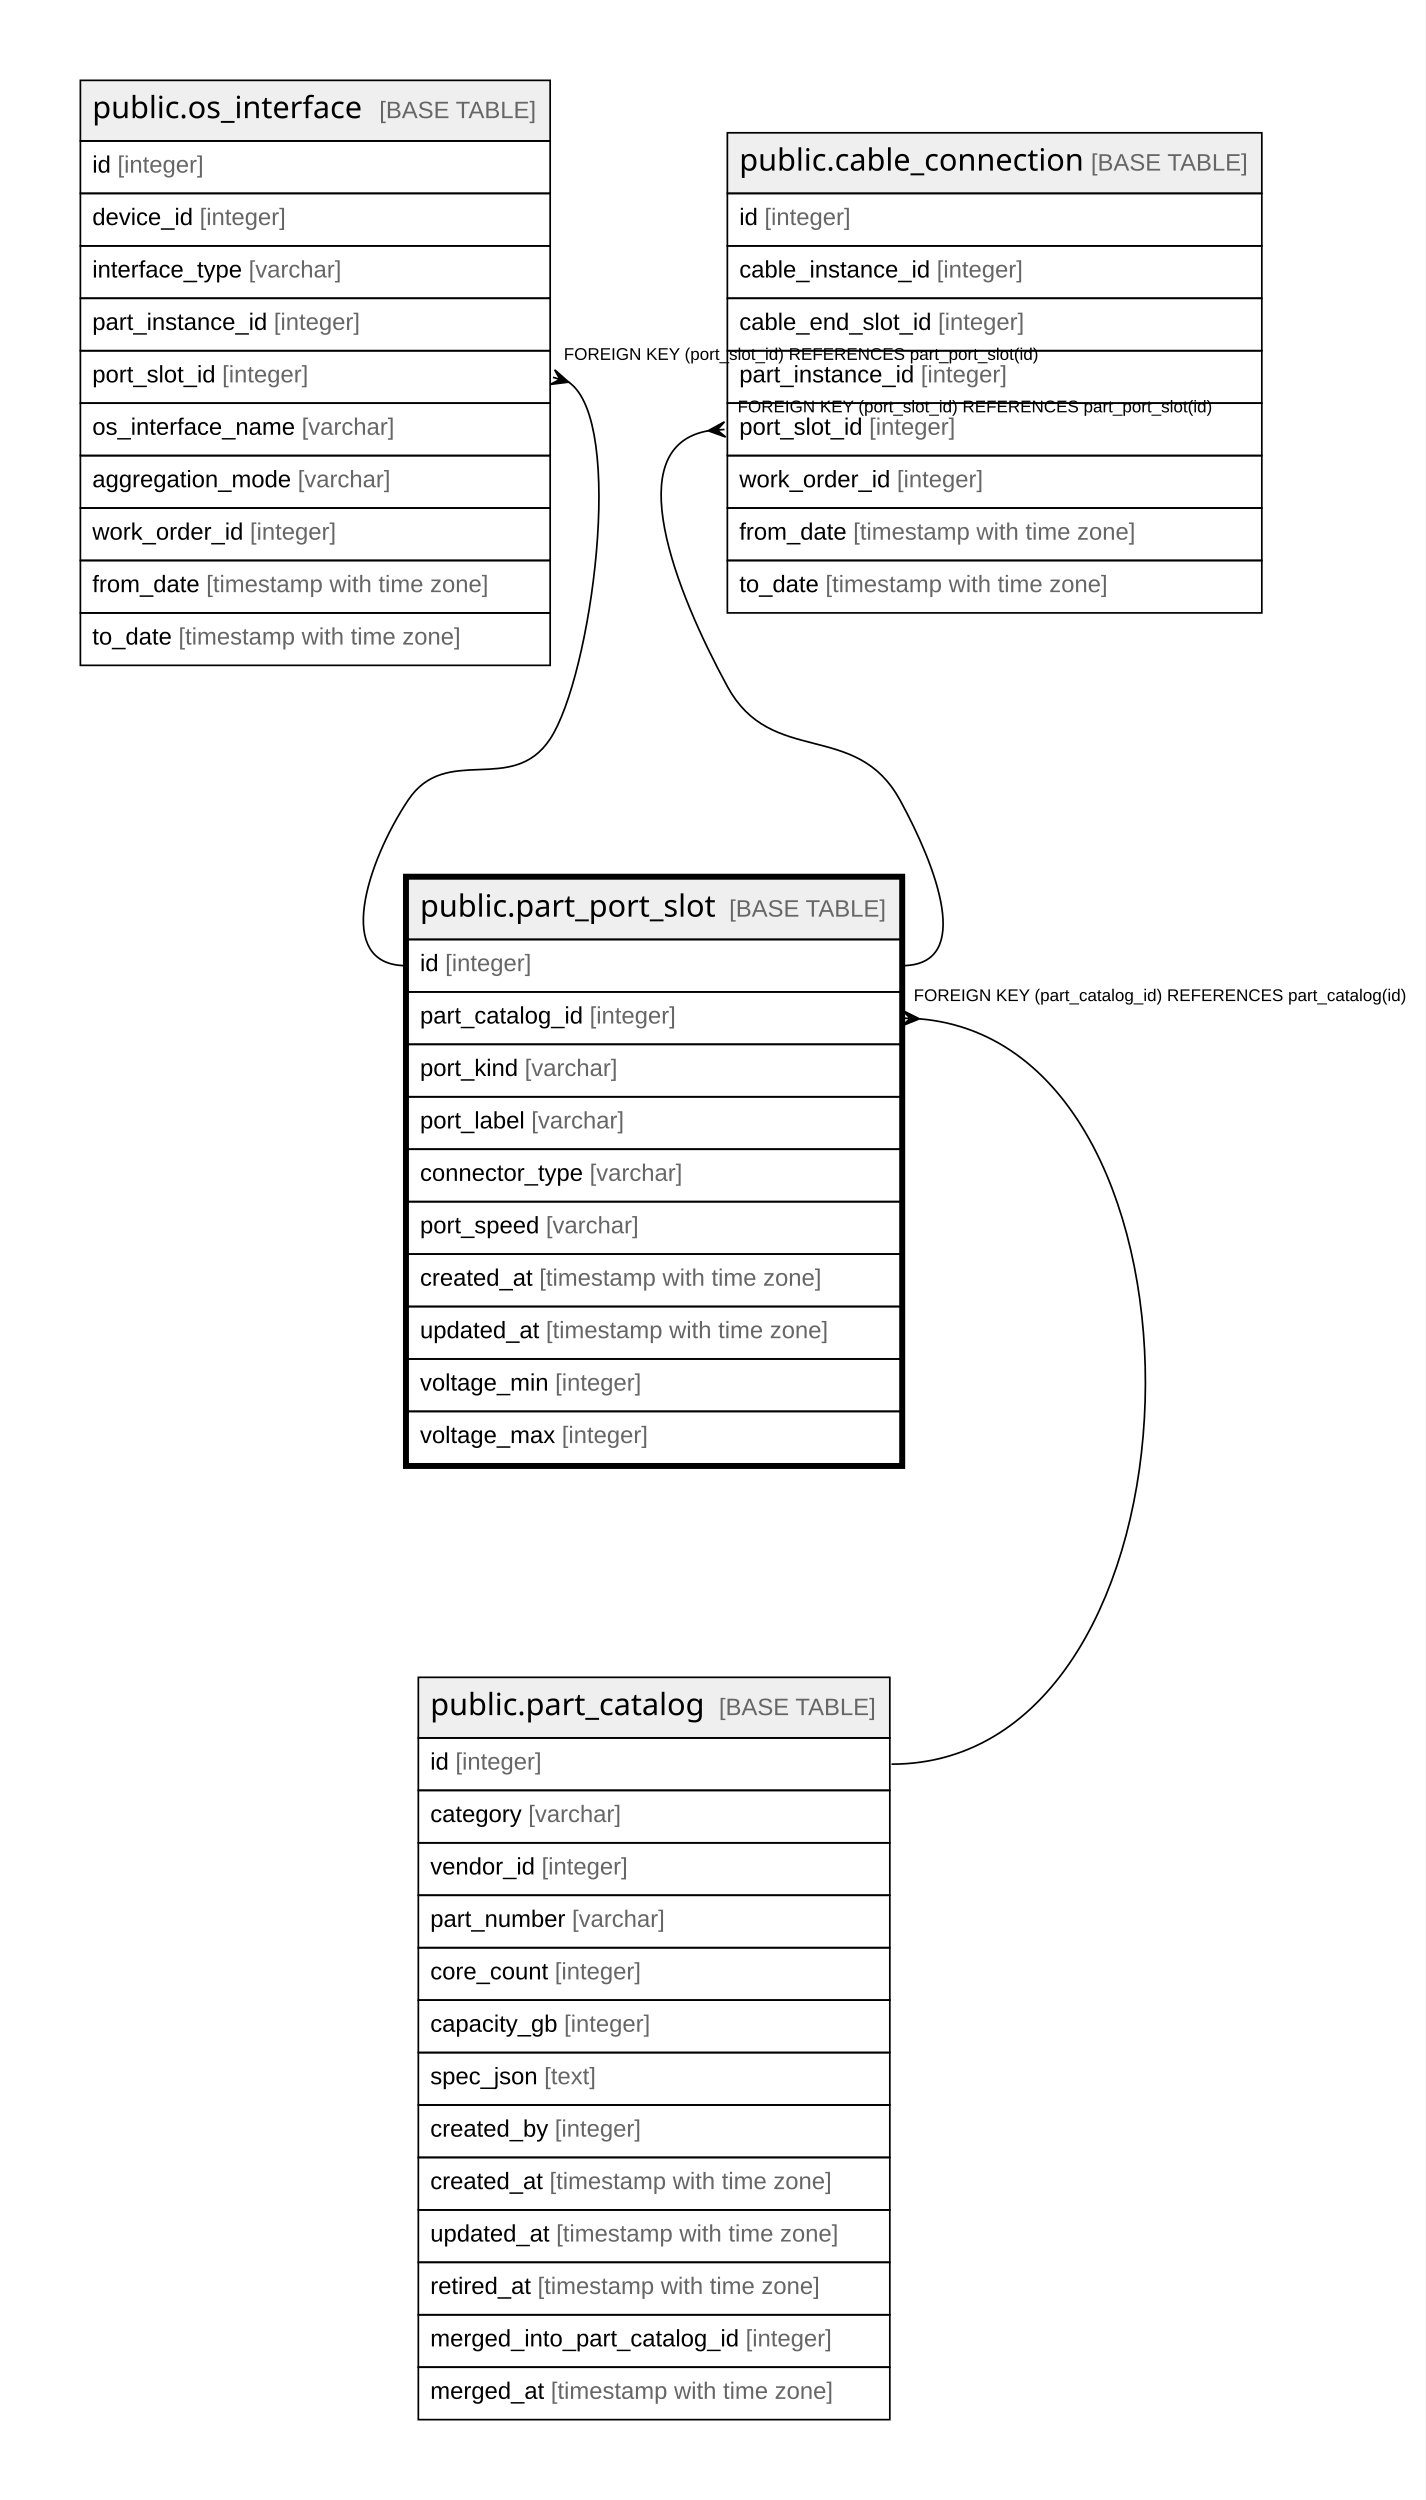
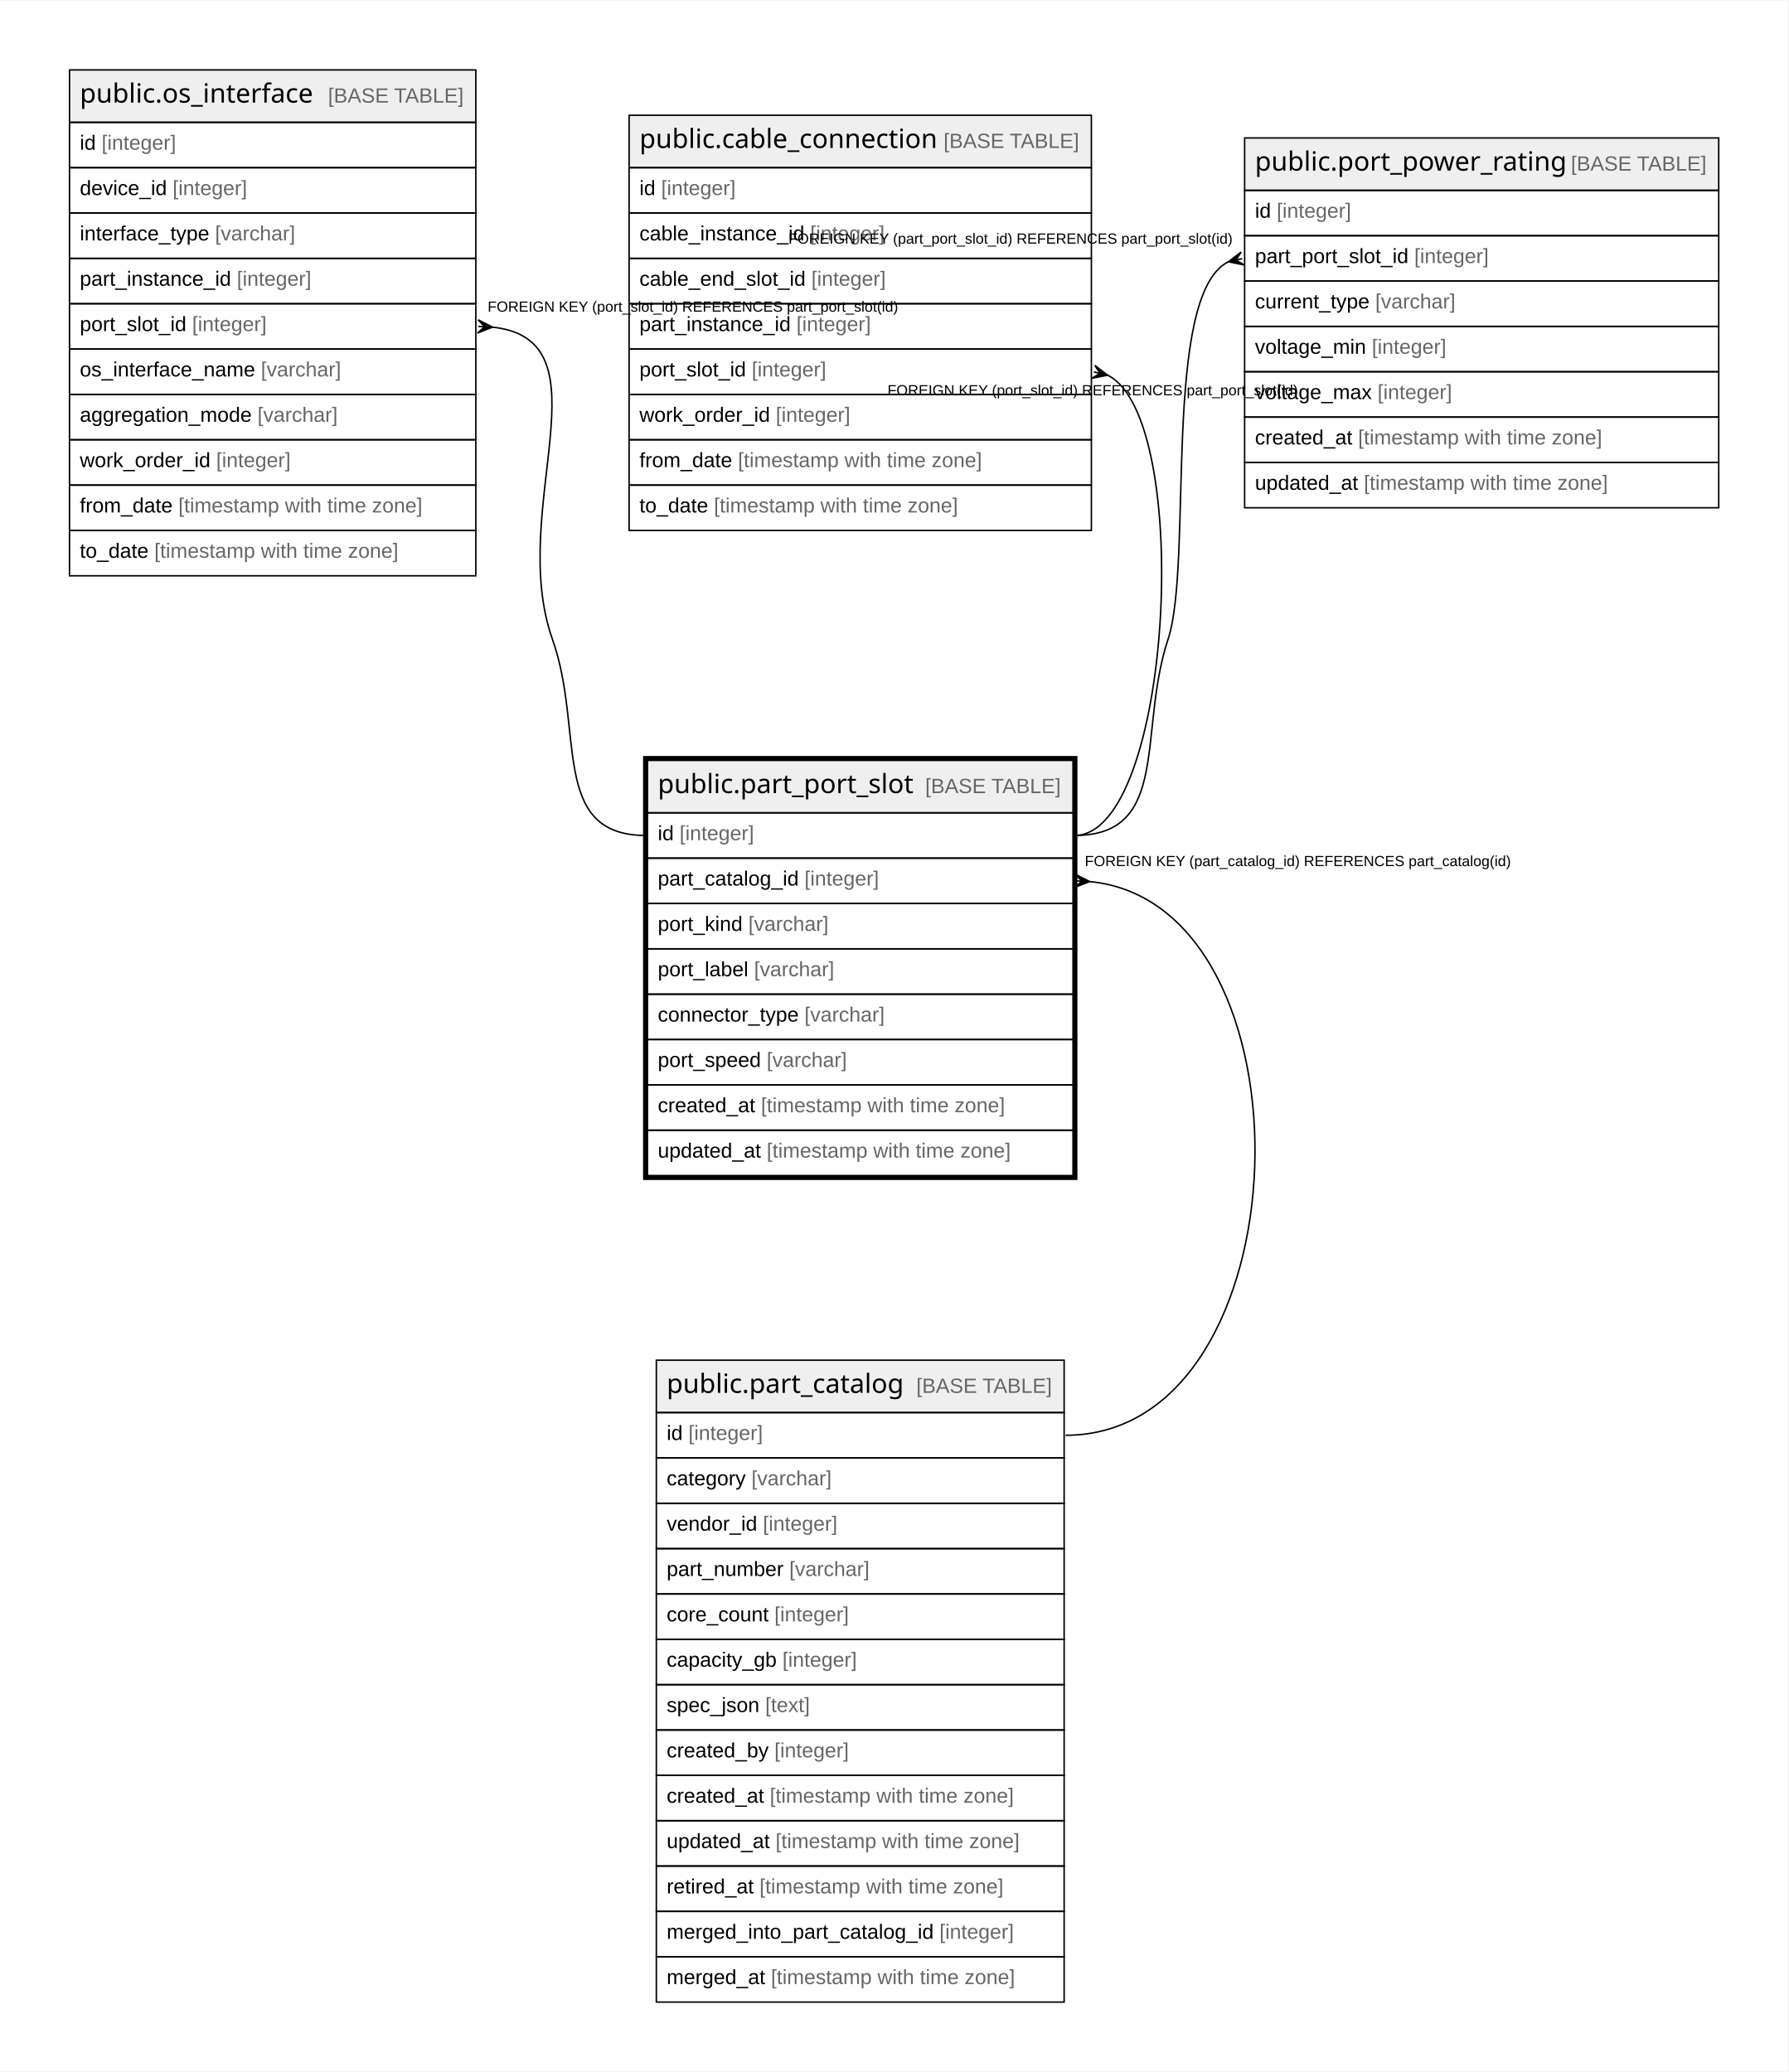
- <svg xmlns="http://www.w3.org/2000/svg" width="837pt" height="1468pt" viewBox="0.00 0.00 837.20 1468.40">
-   <g id="graph0" class="graph" transform="scale(1 1) rotate(0) translate(4 1464.4)">
-     <polygon fill="white" stroke="none" points="-4,4 -4,-1464.4 833.2,-1464.4 833.2,4 -4,4" />
+ <svg xmlns="http://www.w3.org/2000/svg" width="1214pt" height="1407pt" viewBox="0.00 0.00 1214.34 1406.80">
+   <g id="graph0" class="graph" transform="scale(1 1) rotate(0) translate(4 1402.8)">
+     <polygon fill="white" stroke="none" points="-4,4 -4,-1402.8 1210.34,-1402.8 1210.34,4 -4,4" />
    <g id="node1" class="node">
-       <polygon fill="#efefef" stroke="none" points="235.68,-912.6 235.68,-948.2 524.65,-948.2 524.65,-912.6 235.68,-912.6" />
-       <polygon fill="none" stroke="black" points="235.68,-912.6 235.68,-948.2 524.65,-948.2 524.65,-912.6 235.68,-912.6" />
-       <text text-anchor="start" x="242.68" y="-926" font-family="Arial Bold" font-size="18.00">public.part_port_slot</text>
-       <text text-anchor="start" x="393.16" y="-926" font-family="Arial" font-size="14.00">    </text>
-       <text text-anchor="start" x="424.28" y="-926" font-family="Arial" font-size="14.00" fill="#666666">[BASE TABLE]</text>
-       <polygon fill="none" stroke="black" points="235.68,-881.8 235.68,-912.6 524.65,-912.6 524.65,-881.8 235.68,-881.8" />
-       <text text-anchor="start" x="242.68" y="-894" font-family="Arial" font-size="14.00">id </text>
-       <text text-anchor="start" x="257.47" y="-894" font-family="Arial" font-size="14.00" fill="#666666">[integer]</text>
-       <polygon fill="none" stroke="black" points="235.68,-851 235.68,-881.8 524.65,-881.8 524.65,-851 235.68,-851" />
-       <text text-anchor="start" x="242.68" y="-863.2" font-family="Arial" font-size="14.00">part_catalog_id </text>
-       <text text-anchor="start" x="342.31" y="-863.2" font-family="Arial" font-size="14.00" fill="#666666">[integer]</text>
-       <polygon fill="none" stroke="black" points="235.68,-820.2 235.68,-851 524.65,-851 524.65,-820.2 235.68,-820.2" />
-       <text text-anchor="start" x="242.68" y="-832.4" font-family="Arial" font-size="14.00">port_kind </text>
-       <text text-anchor="start" x="304.17" y="-832.4" font-family="Arial" font-size="14.00" fill="#666666">[varchar]</text>
-       <polygon fill="none" stroke="black" points="235.68,-789.4 235.68,-820.2 524.65,-820.2 524.65,-789.4 235.68,-789.4" />
-       <text text-anchor="start" x="242.68" y="-801.6" font-family="Arial" font-size="14.00">port_label </text>
-       <text text-anchor="start" x="308.06" y="-801.6" font-family="Arial" font-size="14.00" fill="#666666">[varchar]</text>
-       <polygon fill="none" stroke="black" points="235.68,-758.6 235.68,-789.4 524.65,-789.4 524.65,-758.6 235.68,-758.6" />
-       <text text-anchor="start" x="242.68" y="-770.8" font-family="Arial" font-size="14.00">connector_type </text>
-       <text text-anchor="start" x="342.3" y="-770.8" font-family="Arial" font-size="14.00" fill="#666666">[varchar]</text>
-       <polygon fill="none" stroke="black" points="235.68,-727.8 235.68,-758.6 524.65,-758.6 524.65,-727.8 235.68,-727.8" />
-       <text text-anchor="start" x="242.68" y="-740" font-family="Arial" font-size="14.00">port_speed </text>
-       <text text-anchor="start" x="316.63" y="-740" font-family="Arial" font-size="14.00" fill="#666666">[varchar]</text>
-       <polygon fill="none" stroke="black" points="235.68,-697 235.68,-727.8 524.65,-727.8 524.65,-697 235.68,-697" />
-       <text text-anchor="start" x="242.68" y="-709.2" font-family="Arial" font-size="14.00">created_at </text>
-       <text text-anchor="start" x="312.73" y="-709.2" font-family="Arial" font-size="14.00" fill="#666666">[timestamp with time zone]</text>
-       <polygon fill="none" stroke="black" points="235.68,-666.2 235.68,-697 524.65,-697 524.65,-666.2 235.68,-666.2" />
-       <text text-anchor="start" x="242.68" y="-678.4" font-family="Arial" font-size="14.00">updated_at </text>
-       <text text-anchor="start" x="316.64" y="-678.4" font-family="Arial" font-size="14.00" fill="#666666">[timestamp with time zone]</text>
-       <polygon fill="none" stroke="black" points="235.68,-635.4 235.68,-666.2 524.65,-666.2 524.65,-635.4 235.68,-635.4" />
-       <text text-anchor="start" x="242.68" y="-647.6" font-family="Arial" font-size="14.00">voltage_min </text>
-       <text text-anchor="start" x="322.06" y="-647.6" font-family="Arial" font-size="14.00" fill="#666666">[integer]</text>
-       <polygon fill="none" stroke="black" points="235.68,-604.6 235.68,-635.4 524.65,-635.4 524.65,-604.6 235.68,-604.6" />
-       <text text-anchor="start" x="242.68" y="-616.8" font-family="Arial" font-size="14.00">voltage_max </text>
-       <text text-anchor="start" x="325.95" y="-616.8" font-family="Arial" font-size="14.00" fill="#666666">[integer]</text>
-       <polygon fill="none" stroke="black" stroke-width="3" points="234.18,-603.1 234.18,-949.7 526.15,-949.7 526.15,-603.1 234.18,-603.1" />
+       <polygon fill="#efefef" stroke="none" points="435.68,-851 435.68,-886.6 724.65,-886.6 724.65,-851 435.68,-851" />
+       <polygon fill="none" stroke="black" points="435.68,-851 435.68,-886.6 724.65,-886.6 724.65,-851 435.68,-851" />
+       <text text-anchor="start" x="442.68" y="-864.4" font-family="Arial Bold" font-size="18.00">public.part_port_slot</text>
+       <text text-anchor="start" x="593.16" y="-864.4" font-family="Arial" font-size="14.00">    </text>
+       <text text-anchor="start" x="624.28" y="-864.4" font-family="Arial" font-size="14.00" fill="#666666">[BASE TABLE]</text>
+       <polygon fill="none" stroke="black" points="435.68,-820.2 435.68,-851 724.65,-851 724.65,-820.2 435.68,-820.2" />
+       <text text-anchor="start" x="442.68" y="-832.4" font-family="Arial" font-size="14.00">id </text>
+       <text text-anchor="start" x="457.47" y="-832.4" font-family="Arial" font-size="14.00" fill="#666666">[integer]</text>
+       <polygon fill="none" stroke="black" points="435.68,-789.4 435.68,-820.2 724.65,-820.2 724.65,-789.4 435.68,-789.4" />
+       <text text-anchor="start" x="442.68" y="-801.6" font-family="Arial" font-size="14.00">part_catalog_id </text>
+       <text text-anchor="start" x="542.31" y="-801.6" font-family="Arial" font-size="14.00" fill="#666666">[integer]</text>
+       <polygon fill="none" stroke="black" points="435.68,-758.6 435.68,-789.4 724.65,-789.4 724.65,-758.6 435.68,-758.6" />
+       <text text-anchor="start" x="442.68" y="-770.8" font-family="Arial" font-size="14.00">port_kind </text>
+       <text text-anchor="start" x="504.17" y="-770.8" font-family="Arial" font-size="14.00" fill="#666666">[varchar]</text>
+       <polygon fill="none" stroke="black" points="435.68,-727.8 435.68,-758.6 724.65,-758.6 724.65,-727.8 435.68,-727.8" />
+       <text text-anchor="start" x="442.68" y="-740" font-family="Arial" font-size="14.00">port_label </text>
+       <text text-anchor="start" x="508.06" y="-740" font-family="Arial" font-size="14.00" fill="#666666">[varchar]</text>
+       <polygon fill="none" stroke="black" points="435.68,-697 435.68,-727.8 724.65,-727.8 724.65,-697 435.68,-697" />
+       <text text-anchor="start" x="442.68" y="-709.2" font-family="Arial" font-size="14.00">connector_type </text>
+       <text text-anchor="start" x="542.3" y="-709.2" font-family="Arial" font-size="14.00" fill="#666666">[varchar]</text>
+       <polygon fill="none" stroke="black" points="435.68,-666.2 435.68,-697 724.65,-697 724.65,-666.2 435.68,-666.2" />
+       <text text-anchor="start" x="442.68" y="-678.4" font-family="Arial" font-size="14.00">port_speed </text>
+       <text text-anchor="start" x="516.63" y="-678.4" font-family="Arial" font-size="14.00" fill="#666666">[varchar]</text>
+       <polygon fill="none" stroke="black" points="435.68,-635.4 435.68,-666.2 724.65,-666.2 724.65,-635.4 435.68,-635.4" />
+       <text text-anchor="start" x="442.68" y="-647.6" font-family="Arial" font-size="14.00">created_at </text>
+       <text text-anchor="start" x="512.73" y="-647.6" font-family="Arial" font-size="14.00" fill="#666666">[timestamp with time zone]</text>
+       <polygon fill="none" stroke="black" points="435.68,-604.6 435.68,-635.4 724.65,-635.4 724.65,-604.6 435.68,-604.6" />
+       <text text-anchor="start" x="442.68" y="-616.8" font-family="Arial" font-size="14.00">updated_at </text>
+       <text text-anchor="start" x="516.64" y="-616.8" font-family="Arial" font-size="14.00" fill="#666666">[timestamp with time zone]</text>
+       <polygon fill="none" stroke="black" stroke-width="3" points="434.18,-603.1 434.18,-888.1 726.15,-888.1 726.15,-603.1 434.18,-603.1" />
+     </g>
+     <g id="node5" class="node">
+       <polygon fill="#efefef" stroke="none" points="441.7,-443.6 441.7,-479.2 718.63,-479.2 718.63,-443.6 441.7,-443.6" />
+       <polygon fill="none" stroke="black" points="441.7,-443.6 441.7,-479.2 718.63,-479.2 718.63,-443.6 441.7,-443.6" />
+       <text text-anchor="start" x="448.7" y="-457" font-family="Arial Bold" font-size="18.00">public.part_catalog</text>
+       <text text-anchor="start" x="587.14" y="-457" font-family="Arial" font-size="14.00">    </text>
+       <text text-anchor="start" x="618.26" y="-457" font-family="Arial" font-size="14.00" fill="#666666">[BASE TABLE]</text>
+       <polygon fill="none" stroke="black" points="441.7,-412.8 441.7,-443.6 718.63,-443.6 718.63,-412.8 441.7,-412.8" />
+       <text text-anchor="start" x="448.7" y="-425" font-family="Arial" font-size="14.00">id </text>
+       <text text-anchor="start" x="463.49" y="-425" font-family="Arial" font-size="14.00" fill="#666666">[integer]</text>
+       <polygon fill="none" stroke="black" points="441.7,-382 441.7,-412.8 718.63,-412.8 718.63,-382 441.7,-382" />
+       <text text-anchor="start" x="448.7" y="-394.2" font-family="Arial" font-size="14.00">category </text>
+       <text text-anchor="start" x="506.28" y="-394.2" font-family="Arial" font-size="14.00" fill="#666666">[varchar]</text>
+       <polygon fill="none" stroke="black" points="441.7,-351.2 441.7,-382 718.63,-382 718.63,-351.2 441.7,-351.2" />
+       <text text-anchor="start" x="448.7" y="-363.4" font-family="Arial" font-size="14.00">vendor_id </text>
+       <text text-anchor="start" x="514.08" y="-363.4" font-family="Arial" font-size="14.00" fill="#666666">[integer]</text>
+       <polygon fill="none" stroke="black" points="441.7,-320.4 441.7,-351.2 718.63,-351.2 718.63,-320.4 441.7,-320.4" />
+       <text text-anchor="start" x="448.7" y="-332.6" font-family="Arial" font-size="14.00">part_number </text>
+       <text text-anchor="start" x="531.97" y="-332.6" font-family="Arial" font-size="14.00" fill="#666666">[varchar]</text>
+       <polygon fill="none" stroke="black" points="441.7,-289.6 441.7,-320.4 718.63,-320.4 718.63,-289.6 441.7,-289.6" />
+       <text text-anchor="start" x="448.7" y="-301.8" font-family="Arial" font-size="14.00">core_count </text>
+       <text text-anchor="start" x="521.86" y="-301.8" font-family="Arial" font-size="14.00" fill="#666666">[integer]</text>
+       <polygon fill="none" stroke="black" points="441.7,-258.8 441.7,-289.6 718.63,-289.6 718.63,-258.8 441.7,-258.8" />
+       <text text-anchor="start" x="448.7" y="-271" font-family="Arial" font-size="14.00">capacity_gb </text>
+       <text text-anchor="start" x="527.31" y="-271" font-family="Arial" font-size="14.00" fill="#666666">[integer]</text>
+       <polygon fill="none" stroke="black" points="441.7,-228 441.7,-258.8 718.63,-258.8 718.63,-228 441.7,-228" />
+       <text text-anchor="start" x="448.7" y="-240.2" font-family="Arial" font-size="14.00">spec_json </text>
+       <text text-anchor="start" x="515.63" y="-240.2" font-family="Arial" font-size="14.00" fill="#666666">[text]</text>
+       <polygon fill="none" stroke="black" points="441.7,-197.2 441.7,-228 718.63,-228 718.63,-197.2 441.7,-197.2" />
+       <text text-anchor="start" x="448.7" y="-209.4" font-family="Arial" font-size="14.00">created_by </text>
+       <text text-anchor="start" x="521.86" y="-209.4" font-family="Arial" font-size="14.00" fill="#666666">[integer]</text>
+       <polygon fill="none" stroke="black" points="441.7,-166.4 441.7,-197.2 718.63,-197.2 718.63,-166.4 441.7,-166.4" />
+       <text text-anchor="start" x="448.7" y="-178.6" font-family="Arial" font-size="14.00">created_at </text>
+       <text text-anchor="start" x="518.75" y="-178.6" font-family="Arial" font-size="14.00" fill="#666666">[timestamp with time zone]</text>
+       <polygon fill="none" stroke="black" points="441.7,-135.6 441.7,-166.4 718.63,-166.4 718.63,-135.6 441.7,-135.6" />
+       <text text-anchor="start" x="448.7" y="-147.8" font-family="Arial" font-size="14.00">updated_at </text>
+       <text text-anchor="start" x="522.66" y="-147.8" font-family="Arial" font-size="14.00" fill="#666666">[timestamp with time zone]</text>
+       <polygon fill="none" stroke="black" points="441.7,-104.8 441.7,-135.6 718.63,-135.6 718.63,-104.8 441.7,-104.8" />
+       <text text-anchor="start" x="448.7" y="-117" font-family="Arial" font-size="14.00">retired_at </text>
+       <text text-anchor="start" x="511.73" y="-117" font-family="Arial" font-size="14.00" fill="#666666">[timestamp with time zone]</text>
+       <polygon fill="none" stroke="black" points="441.7,-74 441.7,-104.8 718.63,-104.8 718.63,-74 441.7,-74" />
+       <text text-anchor="start" x="448.7" y="-86.2" font-family="Arial" font-size="14.00">merged_into_part_catalog_id </text>
+       <text text-anchor="start" x="633.94" y="-86.2" font-family="Arial" font-size="14.00" fill="#666666">[integer]</text>
+       <polygon fill="none" stroke="black" points="441.7,-43.2 441.7,-74 718.63,-74 718.63,-43.2 441.7,-43.2" />
+       <text text-anchor="start" x="448.7" y="-55.4" font-family="Arial" font-size="14.00">merged_at </text>
+       <text text-anchor="start" x="519.52" y="-55.4" font-family="Arial" font-size="14.00" fill="#666666">[timestamp with time zone]</text>
+     </g>
+     <g id="edge4" class="edge">
+       <path fill="none" stroke="black" d="M735.73,-804.33C892.73,-789.51 883.6,-428.2 719.63,-428.2" />
+       <polygon fill="black" stroke="black" points="735.97,-804.32 725.77,-800.29 730.64,-804.57 726.32,-804.77 726.32,-804.77 726.32,-804.77 730.64,-804.57 726.19,-809.28 735.97,-804.32" />
+       <text text-anchor="start" x="732.65" y="-814.8" font-family="Arial" font-size="10.00">FOREIGN KEY (part_catalog_id) REFERENCES part_catalog(id)</text>
+     </g>
+     <g id="node2" class="node">
+       <polygon fill="#efefef" stroke="none" points="43.2,-1320 43.2,-1355.6 319.13,-1355.6 319.13,-1320 43.2,-1320" />
+       <polygon fill="none" stroke="black" points="43.2,-1320 43.2,-1355.6 319.13,-1355.6 319.13,-1320 43.2,-1320" />
+       <text text-anchor="start" x="50.2" y="-1333.4" font-family="Arial Bold" font-size="18.00">public.os_interface</text>
+       <text text-anchor="start" x="187.64" y="-1333.4" font-family="Arial" font-size="14.00">    </text>
+       <text text-anchor="start" x="218.76" y="-1333.4" font-family="Arial" font-size="14.00" fill="#666666">[BASE TABLE]</text>
+       <polygon fill="none" stroke="black" points="43.2,-1289.2 43.2,-1320 319.13,-1320 319.13,-1289.2 43.2,-1289.2" />
+       <text text-anchor="start" x="50.2" y="-1301.4" font-family="Arial" font-size="14.00">id </text>
+       <text text-anchor="start" x="64.99" y="-1301.4" font-family="Arial" font-size="14.00" fill="#666666">[integer]</text>
+       <polygon fill="none" stroke="black" points="43.2,-1258.4 43.2,-1289.2 319.13,-1289.2 319.13,-1258.4 43.2,-1258.4" />
+       <text text-anchor="start" x="50.2" y="-1270.6" font-family="Arial" font-size="14.00">device_id </text>
+       <text text-anchor="start" x="113.24" y="-1270.6" font-family="Arial" font-size="14.00" fill="#666666">[integer]</text>
+       <polygon fill="none" stroke="black" points="43.2,-1227.6 43.2,-1258.4 319.13,-1258.4 319.13,-1227.6 43.2,-1227.6" />
+       <text text-anchor="start" x="50.2" y="-1239.8" font-family="Arial" font-size="14.00">interface_type </text>
+       <text text-anchor="start" x="142.03" y="-1239.8" font-family="Arial" font-size="14.00" fill="#666666">[varchar]</text>
+       <polygon fill="none" stroke="black" points="43.2,-1196.8 43.2,-1227.6 319.13,-1227.6 319.13,-1196.8 43.2,-1196.8" />
+       <text text-anchor="start" x="50.2" y="-1209" font-family="Arial" font-size="14.00">part_instance_id </text>
+       <text text-anchor="start" x="156.83" y="-1209" font-family="Arial" font-size="14.00" fill="#666666">[integer]</text>
+       <polygon fill="none" stroke="black" points="43.2,-1166 43.2,-1196.8 319.13,-1196.8 319.13,-1166 43.2,-1166" />
+       <text text-anchor="start" x="50.2" y="-1178.2" font-family="Arial" font-size="14.00">port_slot_id </text>
+       <text text-anchor="start" x="126.47" y="-1178.2" font-family="Arial" font-size="14.00" fill="#666666">[integer]</text>
+       <polygon fill="none" stroke="black" points="43.2,-1135.2 43.2,-1166 319.13,-1166 319.13,-1135.2 43.2,-1135.2" />
+       <text text-anchor="start" x="50.2" y="-1147.4" font-family="Arial" font-size="14.00">os_interface_name </text>
+       <text text-anchor="start" x="173.16" y="-1147.4" font-family="Arial" font-size="14.00" fill="#666666">[varchar]</text>
+       <polygon fill="none" stroke="black" points="43.2,-1104.4 43.2,-1135.2 319.13,-1135.2 319.13,-1104.4 43.2,-1104.4" />
+       <text text-anchor="start" x="50.2" y="-1116.6" font-family="Arial" font-size="14.00">aggregation_mode </text>
+       <text text-anchor="start" x="170.85" y="-1116.6" font-family="Arial" font-size="14.00" fill="#666666">[varchar]</text>
+       <polygon fill="none" stroke="black" points="43.2,-1073.6 43.2,-1104.4 319.13,-1104.4 319.13,-1073.6 43.2,-1073.6" />
+       <text text-anchor="start" x="50.2" y="-1085.8" font-family="Arial" font-size="14.00">work_order_id </text>
+       <text text-anchor="start" x="142.8" y="-1085.8" font-family="Arial" font-size="14.00" fill="#666666">[integer]</text>
+       <polygon fill="none" stroke="black" points="43.2,-1042.8 43.2,-1073.6 319.13,-1073.6 319.13,-1042.8 43.2,-1042.8" />
+       <text text-anchor="start" x="50.2" y="-1055" font-family="Arial" font-size="14.00">from_date </text>
+       <text text-anchor="start" x="117.12" y="-1055" font-family="Arial" font-size="14.00" fill="#666666">[timestamp with time zone]</text>
+       <polygon fill="none" stroke="black" points="43.2,-1012 43.2,-1042.8 319.13,-1042.8 319.13,-1012 43.2,-1012" />
+       <text text-anchor="start" x="50.2" y="-1024.2" font-family="Arial" font-size="14.00">to_date </text>
+       <text text-anchor="start" x="100.8" y="-1024.2" font-family="Arial" font-size="14.00" fill="#666666">[timestamp with time zone]</text>
+     </g>
+     <g id="edge1" class="edge">
+       <path fill="none" stroke="black" d="M330.24,-1180.91C411.63,-1172.46 339.94,-1057 371.17,-968.8 393.06,-906.97 369.1,-835.6 434.68,-835.6" />
+       <polygon fill="black" stroke="black" points="330.45,-1180.9 320.25,-1176.89 325.13,-1181.16 320.8,-1181.37 320.8,-1181.37 320.8,-1181.37 325.13,-1181.16 320.69,-1185.88 330.45,-1180.9" />
+       <text text-anchor="start" x="327.13" y="-1191.4" font-family="Arial" font-size="10.00">FOREIGN KEY (port_slot_id) REFERENCES part_port_slot(id)</text>
+     </g>
+     <g id="node3" class="node">
+       <polygon fill="#efefef" stroke="none" points="423.21,-1289.2 423.21,-1324.8 737.13,-1324.8 737.13,-1289.2 423.21,-1289.2" />
+       <polygon fill="none" stroke="black" points="423.21,-1289.2 423.21,-1324.8 737.13,-1324.8 737.13,-1289.2 423.21,-1289.2" />
+       <text text-anchor="start" x="430.21" y="-1302.6" font-family="Arial Bold" font-size="18.00">public.cable_connection</text>
+       <text text-anchor="start" x="605.64" y="-1302.6" font-family="Arial" font-size="14.00">    </text>
+       <text text-anchor="start" x="636.75" y="-1302.6" font-family="Arial" font-size="14.00" fill="#666666">[BASE TABLE]</text>
+       <polygon fill="none" stroke="black" points="423.21,-1258.4 423.21,-1289.2 737.13,-1289.2 737.13,-1258.4 423.21,-1258.4" />
+       <text text-anchor="start" x="430.21" y="-1270.6" font-family="Arial" font-size="14.00">id </text>
+       <text text-anchor="start" x="444.99" y="-1270.6" font-family="Arial" font-size="14.00" fill="#666666">[integer]</text>
+       <polygon fill="none" stroke="black" points="423.21,-1227.6 423.21,-1258.4 737.13,-1258.4 737.13,-1227.6 423.21,-1227.6" />
+       <text text-anchor="start" x="430.21" y="-1239.8" font-family="Arial" font-size="14.00">cable_instance_id </text>
+       <text text-anchor="start" x="546.18" y="-1239.8" font-family="Arial" font-size="14.00" fill="#666666">[integer]</text>
+       <polygon fill="none" stroke="black" points="423.21,-1196.8 423.21,-1227.6 737.13,-1227.6 737.13,-1196.8 423.21,-1196.8" />
+       <text text-anchor="start" x="430.21" y="-1209" font-family="Arial" font-size="14.00">cable_end_slot_id </text>
+       <text text-anchor="start" x="546.96" y="-1209" font-family="Arial" font-size="14.00" fill="#666666">[integer]</text>
+       <polygon fill="none" stroke="black" points="423.21,-1166 423.21,-1196.8 737.13,-1196.8 737.13,-1166 423.21,-1166" />
+       <text text-anchor="start" x="430.21" y="-1178.2" font-family="Arial" font-size="14.00">part_instance_id </text>
+       <text text-anchor="start" x="536.83" y="-1178.2" font-family="Arial" font-size="14.00" fill="#666666">[integer]</text>
+       <polygon fill="none" stroke="black" points="423.21,-1135.2 423.21,-1166 737.13,-1166 737.13,-1135.2 423.21,-1135.2" />
+       <text text-anchor="start" x="430.21" y="-1147.4" font-family="Arial" font-size="14.00">port_slot_id </text>
+       <text text-anchor="start" x="506.48" y="-1147.4" font-family="Arial" font-size="14.00" fill="#666666">[integer]</text>
+       <polygon fill="none" stroke="black" points="423.21,-1104.4 423.21,-1135.2 737.13,-1135.2 737.13,-1104.4 423.21,-1104.4" />
+       <text text-anchor="start" x="430.21" y="-1116.6" font-family="Arial" font-size="14.00">work_order_id </text>
+       <text text-anchor="start" x="522.81" y="-1116.6" font-family="Arial" font-size="14.00" fill="#666666">[integer]</text>
+       <polygon fill="none" stroke="black" points="423.21,-1073.6 423.21,-1104.4 737.13,-1104.4 737.13,-1073.6 423.21,-1073.6" />
+       <text text-anchor="start" x="430.21" y="-1085.8" font-family="Arial" font-size="14.00">from_date </text>
+       <text text-anchor="start" x="497.13" y="-1085.8" font-family="Arial" font-size="14.00" fill="#666666">[timestamp with time zone]</text>
+       <polygon fill="none" stroke="black" points="423.21,-1042.8 423.21,-1073.6 737.13,-1073.6 737.13,-1042.8 423.21,-1042.8" />
+       <text text-anchor="start" x="430.21" y="-1055" font-family="Arial" font-size="14.00">to_date </text>
+       <text text-anchor="start" x="480.81" y="-1055" font-family="Arial" font-size="14.00" fill="#666666">[timestamp with time zone]</text>
+     </g>
+     <g id="edge2" class="edge">
+       <path fill="none" stroke="black" d="M748.16,-1148.25C806.77,-1119.42 792.15,-835.6 725.65,-835.6" />
+       <polygon fill="black" stroke="black" points="748.19,-1148.24 737.42,-1146.14 742.99,-1149.46 738.78,-1150.45 738.78,-1150.45 738.78,-1150.45 742.99,-1149.46 739.48,-1154.9 748.19,-1148.24" />
+       <text text-anchor="start" x="598.64" y="-1134.6" font-family="Arial" font-size="10.00">FOREIGN KEY (port_slot_id) REFERENCES part_port_slot(id)</text>
    </g>
    <g id="node4" class="node">
-       <polygon fill="#efefef" stroke="none" points="241.7,-443.6 241.7,-479.2 518.63,-479.2 518.63,-443.6 241.7,-443.6" />
-       <polygon fill="none" stroke="black" points="241.7,-443.6 241.7,-479.2 518.63,-479.2 518.63,-443.6 241.7,-443.6" />
-       <text text-anchor="start" x="248.7" y="-457" font-family="Arial Bold" font-size="18.00">public.part_catalog</text>
-       <text text-anchor="start" x="387.14" y="-457" font-family="Arial" font-size="14.00">    </text>
-       <text text-anchor="start" x="418.26" y="-457" font-family="Arial" font-size="14.00" fill="#666666">[BASE TABLE]</text>
-       <polygon fill="none" stroke="black" points="241.7,-412.8 241.7,-443.6 518.63,-443.6 518.63,-412.8 241.7,-412.8" />
-       <text text-anchor="start" x="248.7" y="-425" font-family="Arial" font-size="14.00">id </text>
-       <text text-anchor="start" x="263.49" y="-425" font-family="Arial" font-size="14.00" fill="#666666">[integer]</text>
-       <polygon fill="none" stroke="black" points="241.7,-382 241.7,-412.8 518.63,-412.8 518.63,-382 241.7,-382" />
-       <text text-anchor="start" x="248.7" y="-394.2" font-family="Arial" font-size="14.00">category </text>
-       <text text-anchor="start" x="306.28" y="-394.2" font-family="Arial" font-size="14.00" fill="#666666">[varchar]</text>
-       <polygon fill="none" stroke="black" points="241.7,-351.2 241.7,-382 518.63,-382 518.63,-351.2 241.7,-351.2" />
-       <text text-anchor="start" x="248.7" y="-363.4" font-family="Arial" font-size="14.00">vendor_id </text>
-       <text text-anchor="start" x="314.08" y="-363.4" font-family="Arial" font-size="14.00" fill="#666666">[integer]</text>
-       <polygon fill="none" stroke="black" points="241.7,-320.4 241.7,-351.2 518.63,-351.2 518.63,-320.4 241.7,-320.4" />
-       <text text-anchor="start" x="248.7" y="-332.6" font-family="Arial" font-size="14.00">part_number </text>
-       <text text-anchor="start" x="331.97" y="-332.6" font-family="Arial" font-size="14.00" fill="#666666">[varchar]</text>
-       <polygon fill="none" stroke="black" points="241.7,-289.6 241.7,-320.4 518.63,-320.4 518.63,-289.6 241.7,-289.6" />
-       <text text-anchor="start" x="248.7" y="-301.8" font-family="Arial" font-size="14.00">core_count </text>
-       <text text-anchor="start" x="321.86" y="-301.8" font-family="Arial" font-size="14.00" fill="#666666">[integer]</text>
-       <polygon fill="none" stroke="black" points="241.7,-258.8 241.7,-289.6 518.63,-289.6 518.63,-258.8 241.7,-258.8" />
-       <text text-anchor="start" x="248.7" y="-271" font-family="Arial" font-size="14.00">capacity_gb </text>
-       <text text-anchor="start" x="327.31" y="-271" font-family="Arial" font-size="14.00" fill="#666666">[integer]</text>
-       <polygon fill="none" stroke="black" points="241.7,-228 241.7,-258.8 518.63,-258.8 518.63,-228 241.7,-228" />
-       <text text-anchor="start" x="248.7" y="-240.2" font-family="Arial" font-size="14.00">spec_json </text>
-       <text text-anchor="start" x="315.63" y="-240.2" font-family="Arial" font-size="14.00" fill="#666666">[text]</text>
-       <polygon fill="none" stroke="black" points="241.7,-197.2 241.7,-228 518.63,-228 518.63,-197.2 241.7,-197.2" />
-       <text text-anchor="start" x="248.7" y="-209.4" font-family="Arial" font-size="14.00">created_by </text>
-       <text text-anchor="start" x="321.86" y="-209.4" font-family="Arial" font-size="14.00" fill="#666666">[integer]</text>
-       <polygon fill="none" stroke="black" points="241.7,-166.4 241.7,-197.2 518.63,-197.2 518.63,-166.4 241.7,-166.4" />
-       <text text-anchor="start" x="248.7" y="-178.6" font-family="Arial" font-size="14.00">created_at </text>
-       <text text-anchor="start" x="318.75" y="-178.6" font-family="Arial" font-size="14.00" fill="#666666">[timestamp with time zone]</text>
-       <polygon fill="none" stroke="black" points="241.7,-135.6 241.7,-166.4 518.63,-166.4 518.63,-135.6 241.7,-135.6" />
-       <text text-anchor="start" x="248.7" y="-147.8" font-family="Arial" font-size="14.00">updated_at </text>
-       <text text-anchor="start" x="322.66" y="-147.8" font-family="Arial" font-size="14.00" fill="#666666">[timestamp with time zone]</text>
-       <polygon fill="none" stroke="black" points="241.7,-104.8 241.7,-135.6 518.63,-135.6 518.63,-104.8 241.7,-104.8" />
-       <text text-anchor="start" x="248.7" y="-117" font-family="Arial" font-size="14.00">retired_at </text>
-       <text text-anchor="start" x="311.73" y="-117" font-family="Arial" font-size="14.00" fill="#666666">[timestamp with time zone]</text>
-       <polygon fill="none" stroke="black" points="241.7,-74 241.7,-104.8 518.63,-104.8 518.63,-74 241.7,-74" />
-       <text text-anchor="start" x="248.7" y="-86.2" font-family="Arial" font-size="14.00">merged_into_part_catalog_id </text>
-       <text text-anchor="start" x="433.94" y="-86.2" font-family="Arial" font-size="14.00" fill="#666666">[integer]</text>
-       <polygon fill="none" stroke="black" points="241.7,-43.2 241.7,-74 518.63,-74 518.63,-43.2 241.7,-43.2" />
-       <text text-anchor="start" x="248.7" y="-55.4" font-family="Arial" font-size="14.00">merged_at </text>
-       <text text-anchor="start" x="319.52" y="-55.4" font-family="Arial" font-size="14.00" fill="#666666">[timestamp with time zone]</text>
+       <polygon fill="#efefef" stroke="none" points="841.19,-1273.8 841.19,-1309.4 1163.14,-1309.4 1163.14,-1273.8 841.19,-1273.8" />
+       <polygon fill="none" stroke="black" points="841.19,-1273.8 841.19,-1309.4 1163.14,-1309.4 1163.14,-1273.8 841.19,-1273.8" />
+       <text text-anchor="start" x="848.19" y="-1287.2" font-family="Arial Bold" font-size="18.00">public.port_power_rating</text>
+       <text text-anchor="start" x="1031.65" y="-1287.2" font-family="Arial" font-size="14.00">    </text>
+       <text text-anchor="start" x="1062.77" y="-1287.2" font-family="Arial" font-size="14.00" fill="#666666">[BASE TABLE]</text>
+       <polygon fill="none" stroke="black" points="841.19,-1243 841.19,-1273.8 1163.14,-1273.8 1163.14,-1243 841.19,-1243" />
+       <text text-anchor="start" x="848.19" y="-1255.2" font-family="Arial" font-size="14.00">id </text>
+       <text text-anchor="start" x="862.98" y="-1255.2" font-family="Arial" font-size="14.00" fill="#666666">[integer]</text>
+       <polygon fill="none" stroke="black" points="841.19,-1212.2 841.19,-1243 1163.14,-1243 1163.14,-1212.2 841.19,-1212.2" />
+       <text text-anchor="start" x="848.19" y="-1224.4" font-family="Arial" font-size="14.00">part_port_slot_id </text>
+       <text text-anchor="start" x="956.37" y="-1224.4" font-family="Arial" font-size="14.00" fill="#666666">[integer]</text>
+       <polygon fill="none" stroke="black" points="841.19,-1181.4 841.19,-1212.2 1163.14,-1212.2 1163.14,-1181.4 841.19,-1181.4" />
+       <text text-anchor="start" x="848.19" y="-1193.6" font-family="Arial" font-size="14.00">current_type </text>
+       <text text-anchor="start" x="929.9" y="-1193.6" font-family="Arial" font-size="14.00" fill="#666666">[varchar]</text>
+       <polygon fill="none" stroke="black" points="841.19,-1150.6 841.19,-1181.4 1163.14,-1181.4 1163.14,-1150.6 841.19,-1150.6" />
+       <text text-anchor="start" x="848.19" y="-1162.8" font-family="Arial" font-size="14.00">voltage_min </text>
+       <text text-anchor="start" x="927.57" y="-1162.8" font-family="Arial" font-size="14.00" fill="#666666">[integer]</text>
+       <polygon fill="none" stroke="black" points="841.19,-1119.8 841.19,-1150.6 1163.14,-1150.6 1163.14,-1119.8 841.19,-1119.8" />
+       <text text-anchor="start" x="848.19" y="-1132" font-family="Arial" font-size="14.00">voltage_max </text>
+       <text text-anchor="start" x="931.46" y="-1132" font-family="Arial" font-size="14.00" fill="#666666">[integer]</text>
+       <polygon fill="none" stroke="black" points="841.19,-1089 841.19,-1119.8 1163.14,-1119.8 1163.14,-1089 841.19,-1089" />
+       <text text-anchor="start" x="848.19" y="-1101.2" font-family="Arial" font-size="14.00">created_at </text>
+       <text text-anchor="start" x="918.24" y="-1101.2" font-family="Arial" font-size="14.00" fill="#666666">[timestamp with time zone]</text>
+       <polygon fill="none" stroke="black" points="841.19,-1058.2 841.19,-1089 1163.14,-1089 1163.14,-1058.2 841.19,-1058.2" />
+       <text text-anchor="start" x="848.19" y="-1070.4" font-family="Arial" font-size="14.00">updated_at </text>
+       <text text-anchor="start" x="922.15" y="-1070.4" font-family="Arial" font-size="14.00" fill="#666666">[timestamp with time zone]</text>
    </g>
    <g id="edge3" class="edge">
-       <path fill="none" stroke="black" d="M536.01,-865.98C720.14,-850.71 710.89,-428.2 519.63,-428.2" />
-       <polygon fill="black" stroke="black" points="535.98,-865.98 525.8,-861.89 530.65,-866.2 526.32,-866.37 526.32,-866.37 526.32,-866.37 530.65,-866.2 526.17,-870.88 535.98,-865.98" />
-       <text text-anchor="start" x="532.65" y="-876.4" font-family="Arial" font-size="10.00">FOREIGN KEY (part_catalog_id) REFERENCES part_catalog(id)</text>
-     </g>
-     <g id="node2" class="node">
-       <polygon fill="#efefef" stroke="none" points="43.2,-1381.6 43.2,-1417.2 319.13,-1417.2 319.13,-1381.6 43.2,-1381.6" />
-       <polygon fill="none" stroke="black" points="43.2,-1381.6 43.2,-1417.2 319.13,-1417.2 319.13,-1381.6 43.2,-1381.6" />
-       <text text-anchor="start" x="50.2" y="-1395" font-family="Arial Bold" font-size="18.00">public.os_interface</text>
-       <text text-anchor="start" x="187.64" y="-1395" font-family="Arial" font-size="14.00">    </text>
-       <text text-anchor="start" x="218.76" y="-1395" font-family="Arial" font-size="14.00" fill="#666666">[BASE TABLE]</text>
-       <polygon fill="none" stroke="black" points="43.2,-1350.8 43.2,-1381.6 319.13,-1381.6 319.13,-1350.8 43.2,-1350.8" />
-       <text text-anchor="start" x="50.2" y="-1363" font-family="Arial" font-size="14.00">id </text>
-       <text text-anchor="start" x="64.99" y="-1363" font-family="Arial" font-size="14.00" fill="#666666">[integer]</text>
-       <polygon fill="none" stroke="black" points="43.2,-1320 43.2,-1350.8 319.13,-1350.8 319.13,-1320 43.2,-1320" />
-       <text text-anchor="start" x="50.2" y="-1332.2" font-family="Arial" font-size="14.00">device_id </text>
-       <text text-anchor="start" x="113.24" y="-1332.2" font-family="Arial" font-size="14.00" fill="#666666">[integer]</text>
-       <polygon fill="none" stroke="black" points="43.2,-1289.2 43.2,-1320 319.13,-1320 319.13,-1289.2 43.2,-1289.2" />
-       <text text-anchor="start" x="50.2" y="-1301.4" font-family="Arial" font-size="14.00">interface_type </text>
-       <text text-anchor="start" x="142.03" y="-1301.4" font-family="Arial" font-size="14.00" fill="#666666">[varchar]</text>
-       <polygon fill="none" stroke="black" points="43.2,-1258.4 43.2,-1289.2 319.13,-1289.2 319.13,-1258.4 43.2,-1258.4" />
-       <text text-anchor="start" x="50.2" y="-1270.6" font-family="Arial" font-size="14.00">part_instance_id </text>
-       <text text-anchor="start" x="156.83" y="-1270.6" font-family="Arial" font-size="14.00" fill="#666666">[integer]</text>
-       <polygon fill="none" stroke="black" points="43.2,-1227.6 43.2,-1258.4 319.13,-1258.4 319.13,-1227.6 43.2,-1227.6" />
-       <text text-anchor="start" x="50.2" y="-1239.8" font-family="Arial" font-size="14.00">port_slot_id </text>
-       <text text-anchor="start" x="126.47" y="-1239.8" font-family="Arial" font-size="14.00" fill="#666666">[integer]</text>
-       <polygon fill="none" stroke="black" points="43.2,-1196.8 43.2,-1227.6 319.13,-1227.6 319.13,-1196.8 43.2,-1196.8" />
-       <text text-anchor="start" x="50.2" y="-1209" font-family="Arial" font-size="14.00">os_interface_name </text>
-       <text text-anchor="start" x="173.16" y="-1209" font-family="Arial" font-size="14.00" fill="#666666">[varchar]</text>
-       <polygon fill="none" stroke="black" points="43.2,-1166 43.2,-1196.8 319.13,-1196.8 319.13,-1166 43.2,-1166" />
-       <text text-anchor="start" x="50.2" y="-1178.2" font-family="Arial" font-size="14.00">aggregation_mode </text>
-       <text text-anchor="start" x="170.85" y="-1178.2" font-family="Arial" font-size="14.00" fill="#666666">[varchar]</text>
-       <polygon fill="none" stroke="black" points="43.2,-1135.2 43.2,-1166 319.13,-1166 319.13,-1135.2 43.2,-1135.2" />
-       <text text-anchor="start" x="50.2" y="-1147.4" font-family="Arial" font-size="14.00">work_order_id </text>
-       <text text-anchor="start" x="142.8" y="-1147.4" font-family="Arial" font-size="14.00" fill="#666666">[integer]</text>
-       <polygon fill="none" stroke="black" points="43.2,-1104.4 43.2,-1135.2 319.13,-1135.2 319.13,-1104.4 43.2,-1104.4" />
-       <text text-anchor="start" x="50.2" y="-1116.6" font-family="Arial" font-size="14.00">from_date </text>
-       <text text-anchor="start" x="117.12" y="-1116.6" font-family="Arial" font-size="14.00" fill="#666666">[timestamp with time zone]</text>
-       <polygon fill="none" stroke="black" points="43.2,-1073.6 43.2,-1104.4 319.13,-1104.4 319.13,-1073.6 43.2,-1073.6" />
-       <text text-anchor="start" x="50.2" y="-1085.8" font-family="Arial" font-size="14.00">to_date </text>
-       <text text-anchor="start" x="100.8" y="-1085.8" font-family="Arial" font-size="14.00" fill="#666666">[timestamp with time zone]</text>
-     </g>
-     <g id="edge1" class="edge">
-       <path fill="none" stroke="black" d="M329.97,-1239.98C363.89,-1216.76 343.15,-1066.73 319.13,-1030.4 296.86,-996.7 258.05,-1028.03 235.68,-994.4 211.76,-958.43 191.48,-897.2 234.68,-897.2" />
-       <polygon fill="black" stroke="black" points="330.01,-1239.96 319.13,-1238.6 324.91,-1241.53 320.77,-1242.8 320.77,-1242.8 320.77,-1242.8 324.91,-1241.53 321.78,-1247.2 330.01,-1239.96" />
-       <text text-anchor="start" x="327.13" y="-1253" font-family="Arial" font-size="10.00">FOREIGN KEY (port_slot_id) REFERENCES part_port_slot(id)</text>
-     </g>
-     <g id="node3" class="node">
-       <polygon fill="#efefef" stroke="none" points="423.21,-1350.8 423.21,-1386.4 737.13,-1386.4 737.13,-1350.8 423.21,-1350.8" />
-       <polygon fill="none" stroke="black" points="423.21,-1350.8 423.21,-1386.4 737.13,-1386.4 737.13,-1350.8 423.21,-1350.8" />
-       <text text-anchor="start" x="430.21" y="-1364.2" font-family="Arial Bold" font-size="18.00">public.cable_connection</text>
-       <text text-anchor="start" x="605.64" y="-1364.2" font-family="Arial" font-size="14.00">    </text>
-       <text text-anchor="start" x="636.75" y="-1364.2" font-family="Arial" font-size="14.00" fill="#666666">[BASE TABLE]</text>
-       <polygon fill="none" stroke="black" points="423.21,-1320 423.21,-1350.8 737.13,-1350.8 737.13,-1320 423.21,-1320" />
-       <text text-anchor="start" x="430.21" y="-1332.2" font-family="Arial" font-size="14.00">id </text>
-       <text text-anchor="start" x="444.99" y="-1332.2" font-family="Arial" font-size="14.00" fill="#666666">[integer]</text>
-       <polygon fill="none" stroke="black" points="423.21,-1289.2 423.21,-1320 737.13,-1320 737.13,-1289.2 423.21,-1289.2" />
-       <text text-anchor="start" x="430.21" y="-1301.4" font-family="Arial" font-size="14.00">cable_instance_id </text>
-       <text text-anchor="start" x="546.18" y="-1301.4" font-family="Arial" font-size="14.00" fill="#666666">[integer]</text>
-       <polygon fill="none" stroke="black" points="423.21,-1258.4 423.21,-1289.2 737.13,-1289.2 737.13,-1258.4 423.21,-1258.4" />
-       <text text-anchor="start" x="430.21" y="-1270.6" font-family="Arial" font-size="14.00">cable_end_slot_id </text>
-       <text text-anchor="start" x="546.96" y="-1270.6" font-family="Arial" font-size="14.00" fill="#666666">[integer]</text>
-       <polygon fill="none" stroke="black" points="423.21,-1227.6 423.21,-1258.4 737.13,-1258.4 737.13,-1227.6 423.21,-1227.6" />
-       <text text-anchor="start" x="430.21" y="-1239.8" font-family="Arial" font-size="14.00">part_instance_id </text>
-       <text text-anchor="start" x="536.83" y="-1239.8" font-family="Arial" font-size="14.00" fill="#666666">[integer]</text>
-       <polygon fill="none" stroke="black" points="423.21,-1196.8 423.21,-1227.6 737.13,-1227.6 737.13,-1196.8 423.21,-1196.8" />
-       <text text-anchor="start" x="430.21" y="-1209" font-family="Arial" font-size="14.00">port_slot_id </text>
-       <text text-anchor="start" x="506.48" y="-1209" font-family="Arial" font-size="14.00" fill="#666666">[integer]</text>
-       <polygon fill="none" stroke="black" points="423.21,-1166 423.21,-1196.8 737.13,-1196.8 737.13,-1166 423.21,-1166" />
-       <text text-anchor="start" x="430.21" y="-1178.2" font-family="Arial" font-size="14.00">work_order_id </text>
-       <text text-anchor="start" x="522.81" y="-1178.2" font-family="Arial" font-size="14.00" fill="#666666">[integer]</text>
-       <polygon fill="none" stroke="black" points="423.21,-1135.2 423.21,-1166 737.13,-1166 737.13,-1135.2 423.21,-1135.2" />
-       <text text-anchor="start" x="430.21" y="-1147.4" font-family="Arial" font-size="14.00">from_date </text>
-       <text text-anchor="start" x="497.13" y="-1147.4" font-family="Arial" font-size="14.00" fill="#666666">[timestamp with time zone]</text>
-       <polygon fill="none" stroke="black" points="423.21,-1104.4 423.21,-1135.2 737.13,-1135.2 737.13,-1104.4 423.21,-1104.4" />
-       <text text-anchor="start" x="430.21" y="-1116.6" font-family="Arial" font-size="14.00">to_date </text>
-       <text text-anchor="start" x="480.81" y="-1116.6" font-family="Arial" font-size="14.00" fill="#666666">[timestamp with time zone]</text>
-     </g>
-     <g id="edge2" class="edge">
-       <path fill="none" stroke="black" d="M412.1,-1211.39C359.03,-1202.23 392.93,-1116.95 423.21,-1061.2 448.97,-1013.76 498.8,-1041.79 524.65,-994.4 545.34,-956.47 568.85,-897.2 525.65,-897.2" />
-       <polygon fill="black" stroke="black" points="411.91,-1211.38 421.52,-1216.66 417.22,-1211.8 421.54,-1212.15 421.54,-1212.15 421.54,-1212.15 417.22,-1211.8 422.23,-1207.69 411.91,-1211.38" />
-       <text text-anchor="start" x="429.21" y="-1222.2" font-family="Arial" font-size="10.00">FOREIGN KEY (port_slot_id) REFERENCES part_port_slot(id)</text>
+       <path fill="none" stroke="black" d="M830.16,-1225.3C784.66,-1202.78 806.44,-1020.97 789.17,-968.8 768.55,-906.54 791.24,-835.6 725.65,-835.6" />
+       <polygon fill="black" stroke="black" points="830.12,-1225.29 838.86,-1231.91 835.32,-1226.48 839.54,-1227.45 839.54,-1227.45 839.54,-1227.45 835.32,-1226.48 840.87,-1223.14 830.12,-1225.29" />
+       <text text-anchor="start" x="531.43" y="-1237.6" font-family="Arial" font-size="10.00">FOREIGN KEY (part_port_slot_id) REFERENCES part_port_slot(id)</text>
    </g>
  </g>
</svg>
